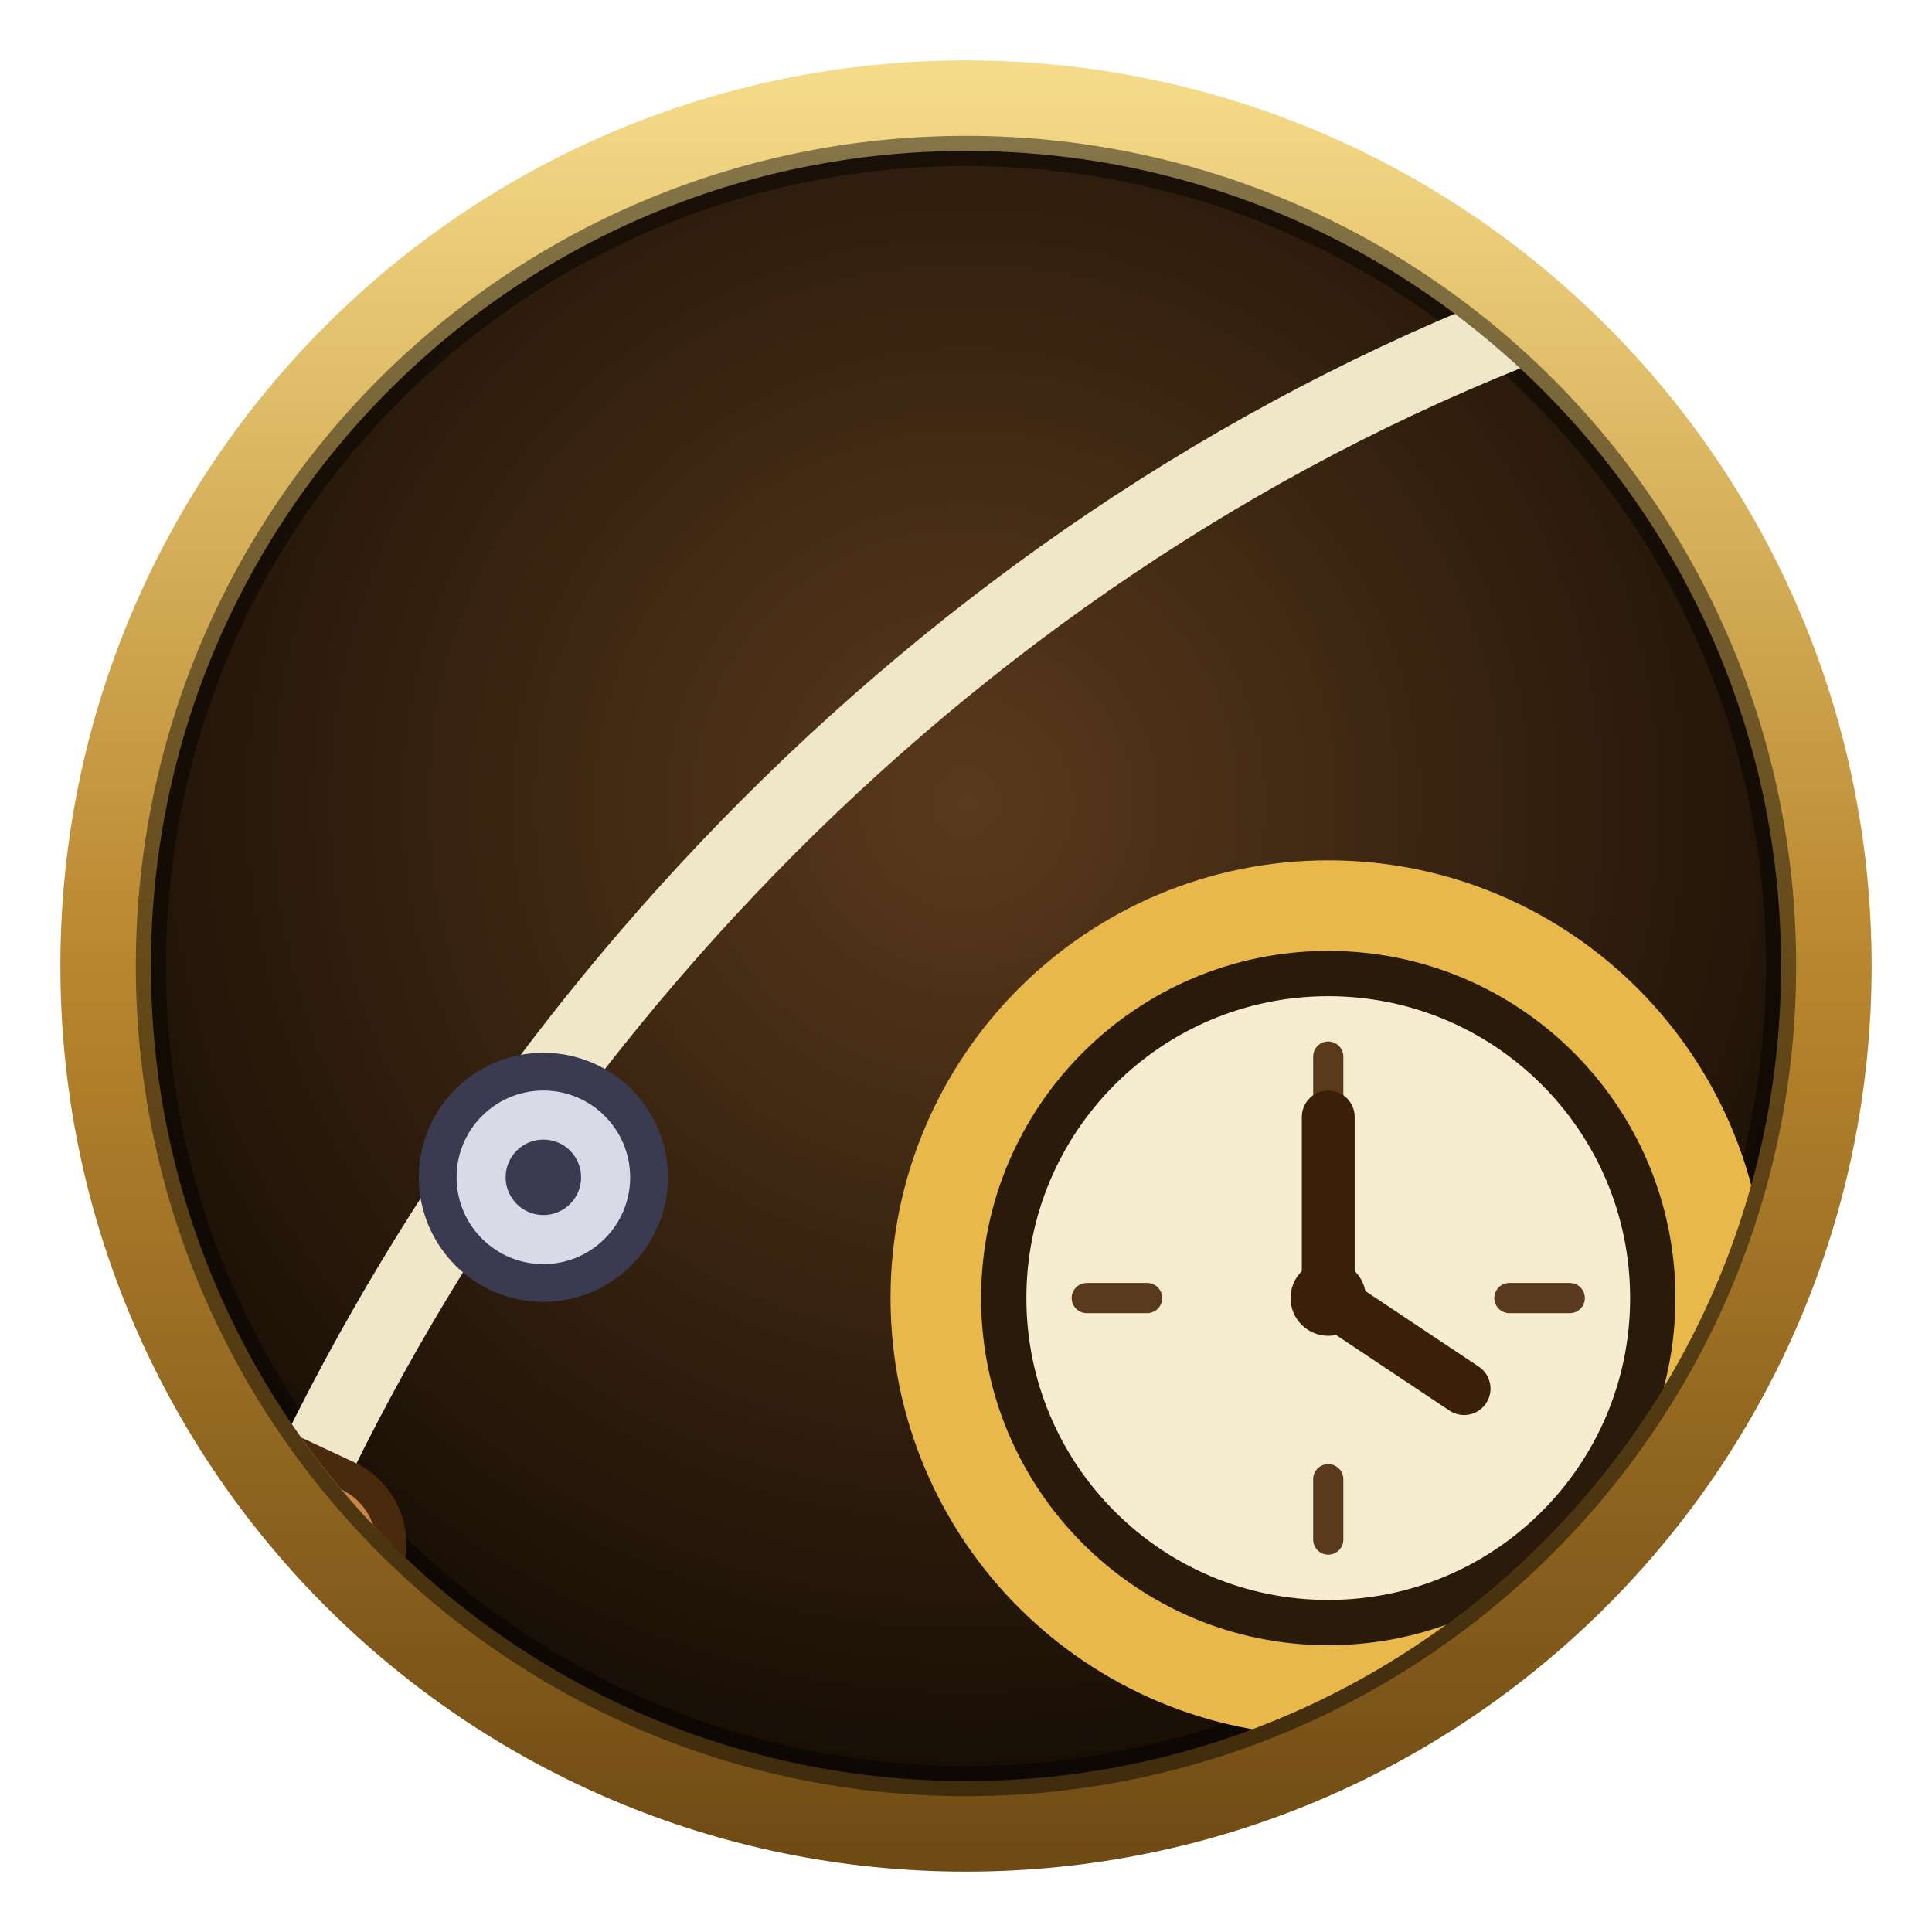
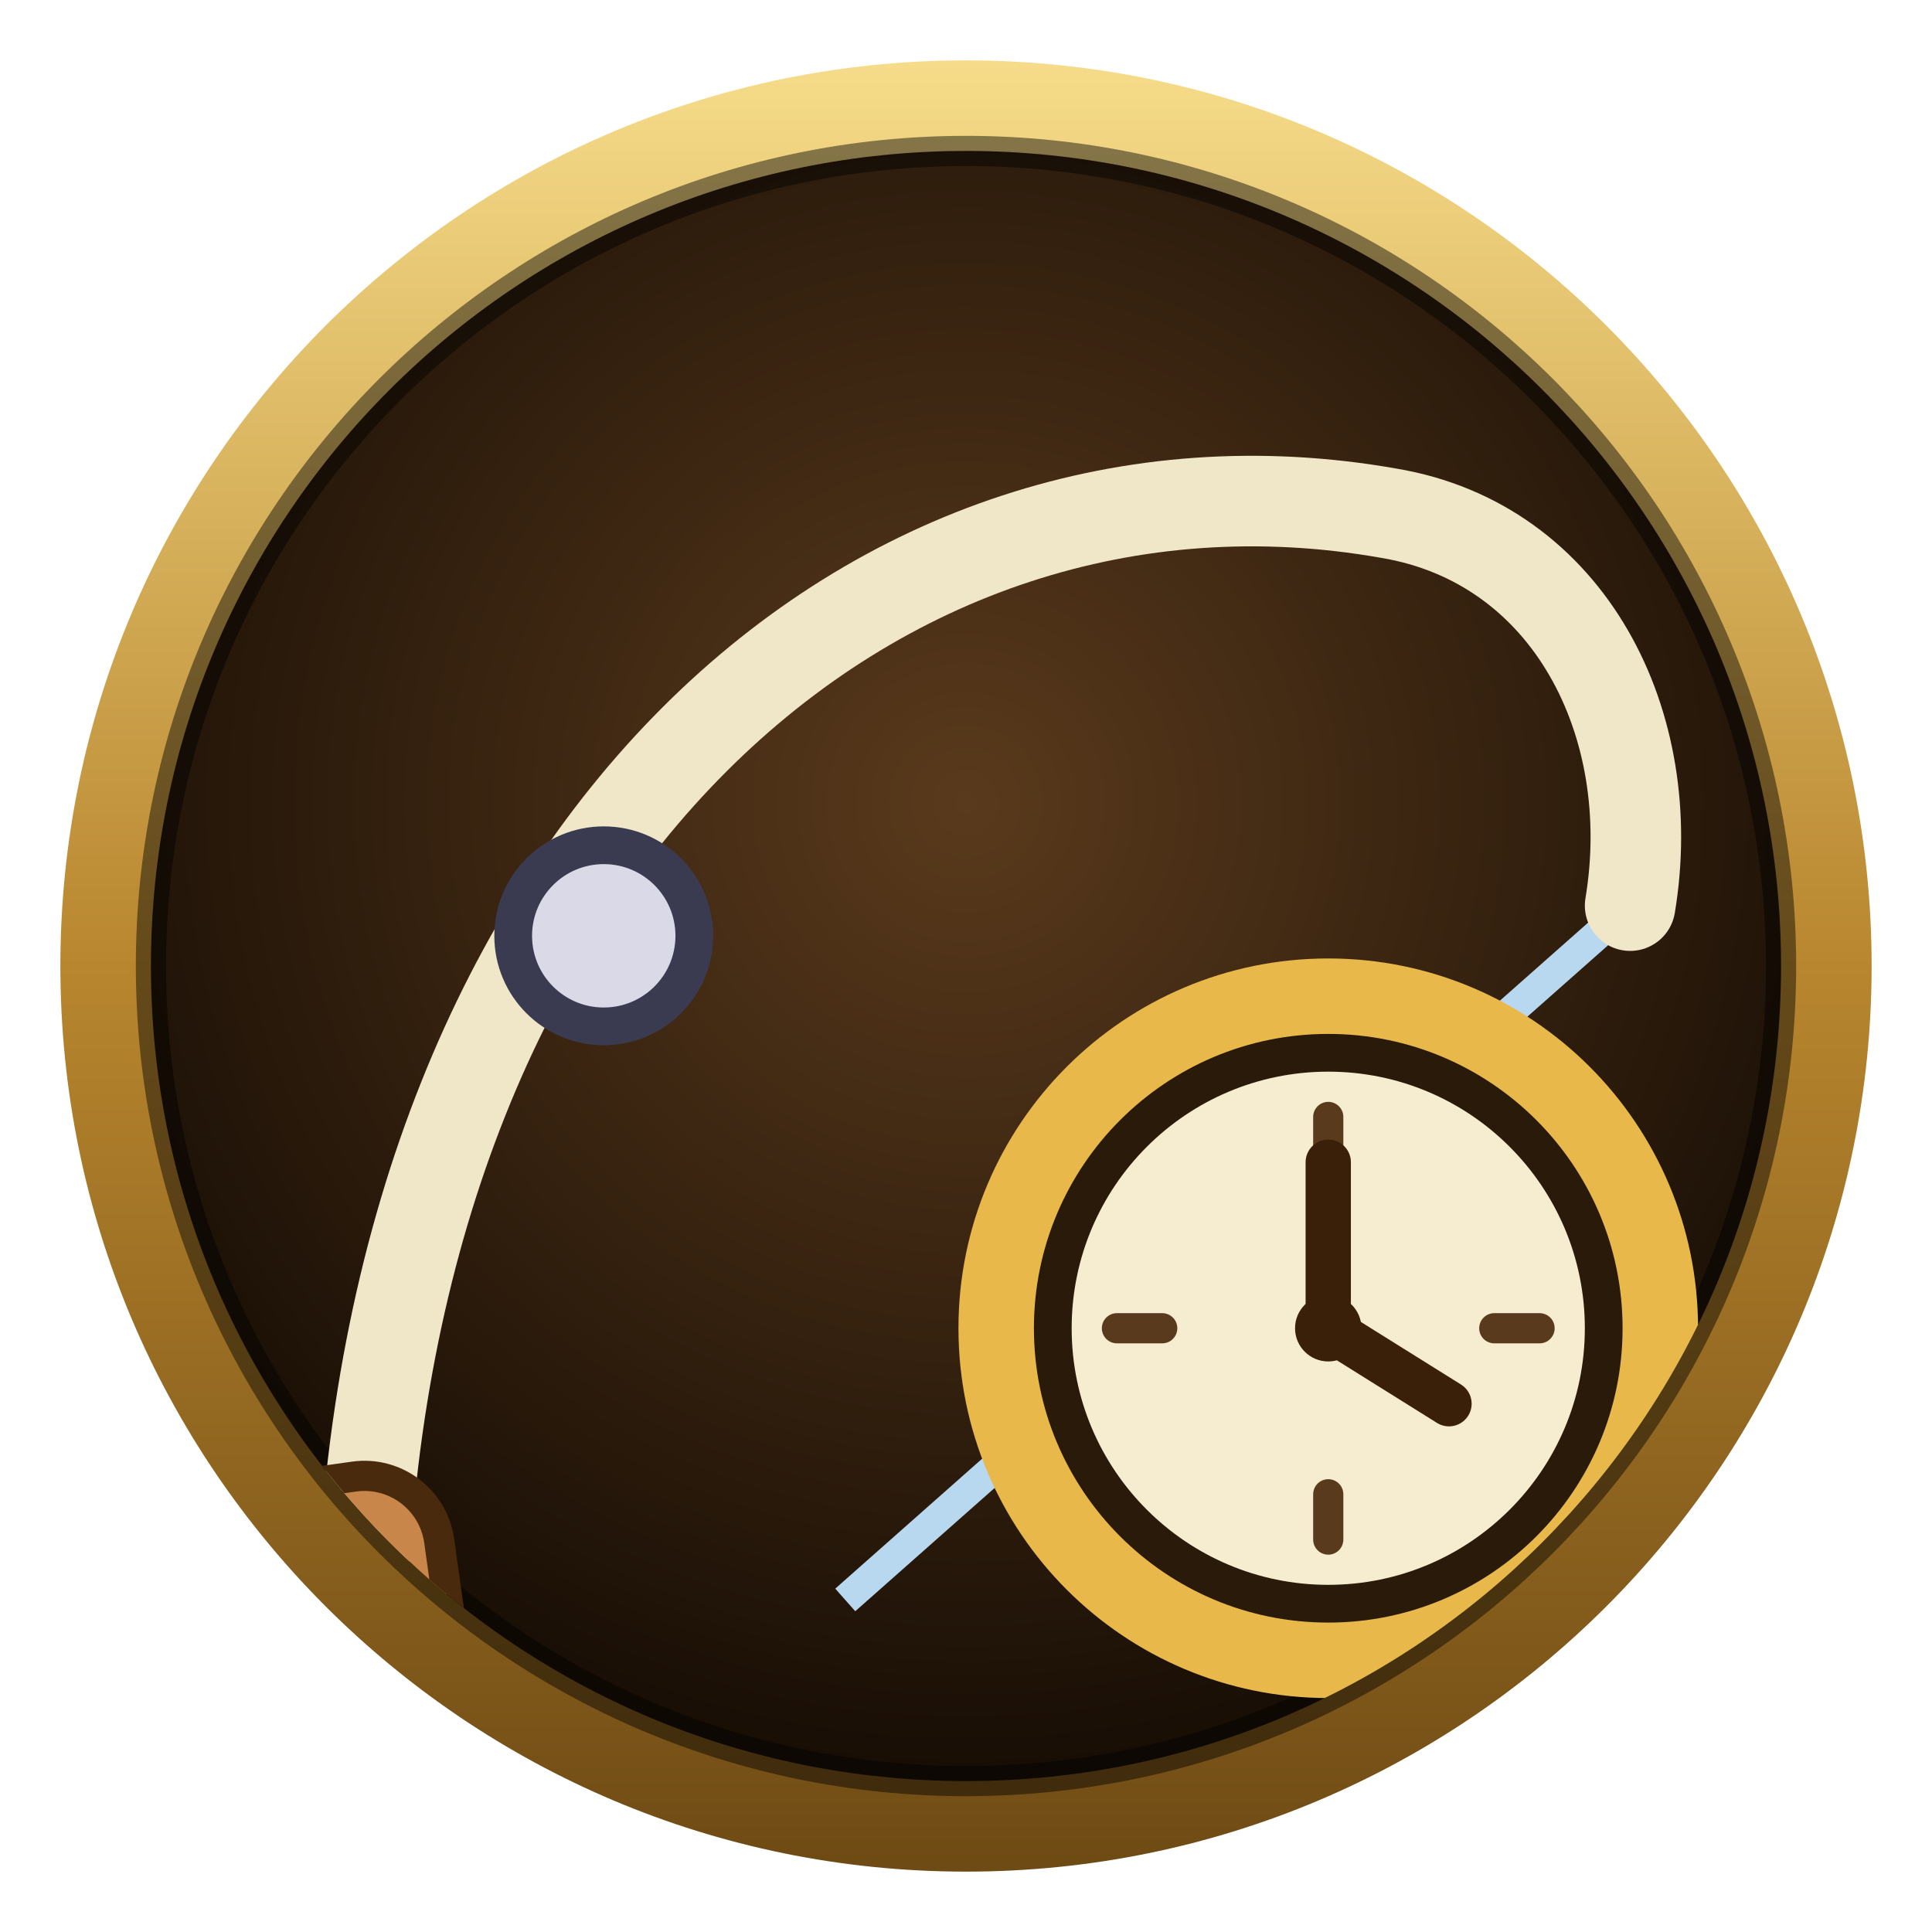
<svg xmlns="http://www.w3.org/2000/svg" width="128" height="128" viewBox="0 0 128 128">
  <defs>
    <radialGradient id="bg" cx="50%" cy="40%" r="62%">
      <stop offset="0" stop-color="#5a3a1c" />
      <stop offset="1" stop-color="#150c04" />
    </radialGradient>
    <linearGradient id="rim" x1="0" y1="0" x2="0" y2="1">
      <stop offset="0" stop-color="#f6dc8a" />
      <stop offset="0.5" stop-color="#b8862e" />
      <stop offset="1" stop-color="#6e4a14" />
    </linearGradient>
    <clipPath id="cut">
      <circle cx="64" cy="64" r="54" />
    </clipPath>
  </defs>
  <circle cx="64" cy="64" r="60" fill="url(#rim)" />
  <circle cx="64" cy="64" r="54" fill="url(#bg)" />
  <circle cx="64" cy="64" r="54" fill="none" stroke="#000" stroke-opacity="0.45" stroke-width="2" />
  <g clip-path="url(#cut)">
-     <path d="M16 108 C30 72 60 38 100 22" fill="none" stroke="#f0e6c8" stroke-width="5" stroke-linecap="round" />
-     <path d="M100 22 C114 24 120 36 116 46" fill="none" stroke="#f0e6c8" stroke-width="2" stroke-linecap="round" />
+     <path d="M108 60 L56 106" fill="none" stroke="#b8d8f0" stroke-width="2" />
+     <path d="M24 106 C26 56 58 28 92 34 C104 36 110 48 108 60" fill="none" stroke="#f0e6c8" stroke-width="6" stroke-linecap="round" />
    <g fill="#c8864a" stroke="#4a2a0c" stroke-width="2">
-       <rect x="10" y="96" width="14" height="20" rx="5" transform="rotate(25 17 106)" />
+       <rect x="16" y="98" width="14" height="22" rx="5" transform="rotate(-8 23 109)" />
    </g>
-     <circle cx="36" cy="78" r="7" fill="#d9d9e8" stroke="#3a3a50" stroke-width="2.5" />
-     <circle cx="36" cy="78" r="2.5" fill="#3a3a50" />
-     <circle cx="88" cy="86" r="26" fill="#2a1a0a" stroke="#e8b84a" stroke-width="6" />
-     <circle cx="88" cy="86" r="20" fill="#f6ecd0" />
+     <circle cx="40" cy="62" r="6" fill="#d9d9e8" stroke="#3a3a50" stroke-width="2.5" />
+     <circle cx="88" cy="88" r="22" fill="#2a1a0a" stroke="#e8b84a" stroke-width="5" />
+     <circle cx="88" cy="88" r="17" fill="#f6ecd0" />
    <g stroke="#5a3a1c" stroke-width="2" stroke-linecap="round">
-       <path d="M88 70 v4" />
-       <path d="M88 98 v4" />
-       <path d="M72 86 h4" />
-       <path d="M100 86 h4" />
+       <path d="M88 74 v3" />
+       <path d="M88 99 v3" />
+       <path d="M74 88 h3" />
+       <path d="M99 88 h3" />
    </g>
-     <path d="M88 86 V74 M88 86 L97 92" fill="none" stroke="#3a2008" stroke-width="3.5" stroke-linecap="round" />
-     <circle cx="88" cy="86" r="2.5" fill="#3a2008" />
+     <path d="M88 88 V77 M88 88 L96 93" fill="none" stroke="#3a2008" stroke-width="3" stroke-linecap="round" />
+     <circle cx="88" cy="88" r="2.2" fill="#3a2008" />
  </g>
</svg>
